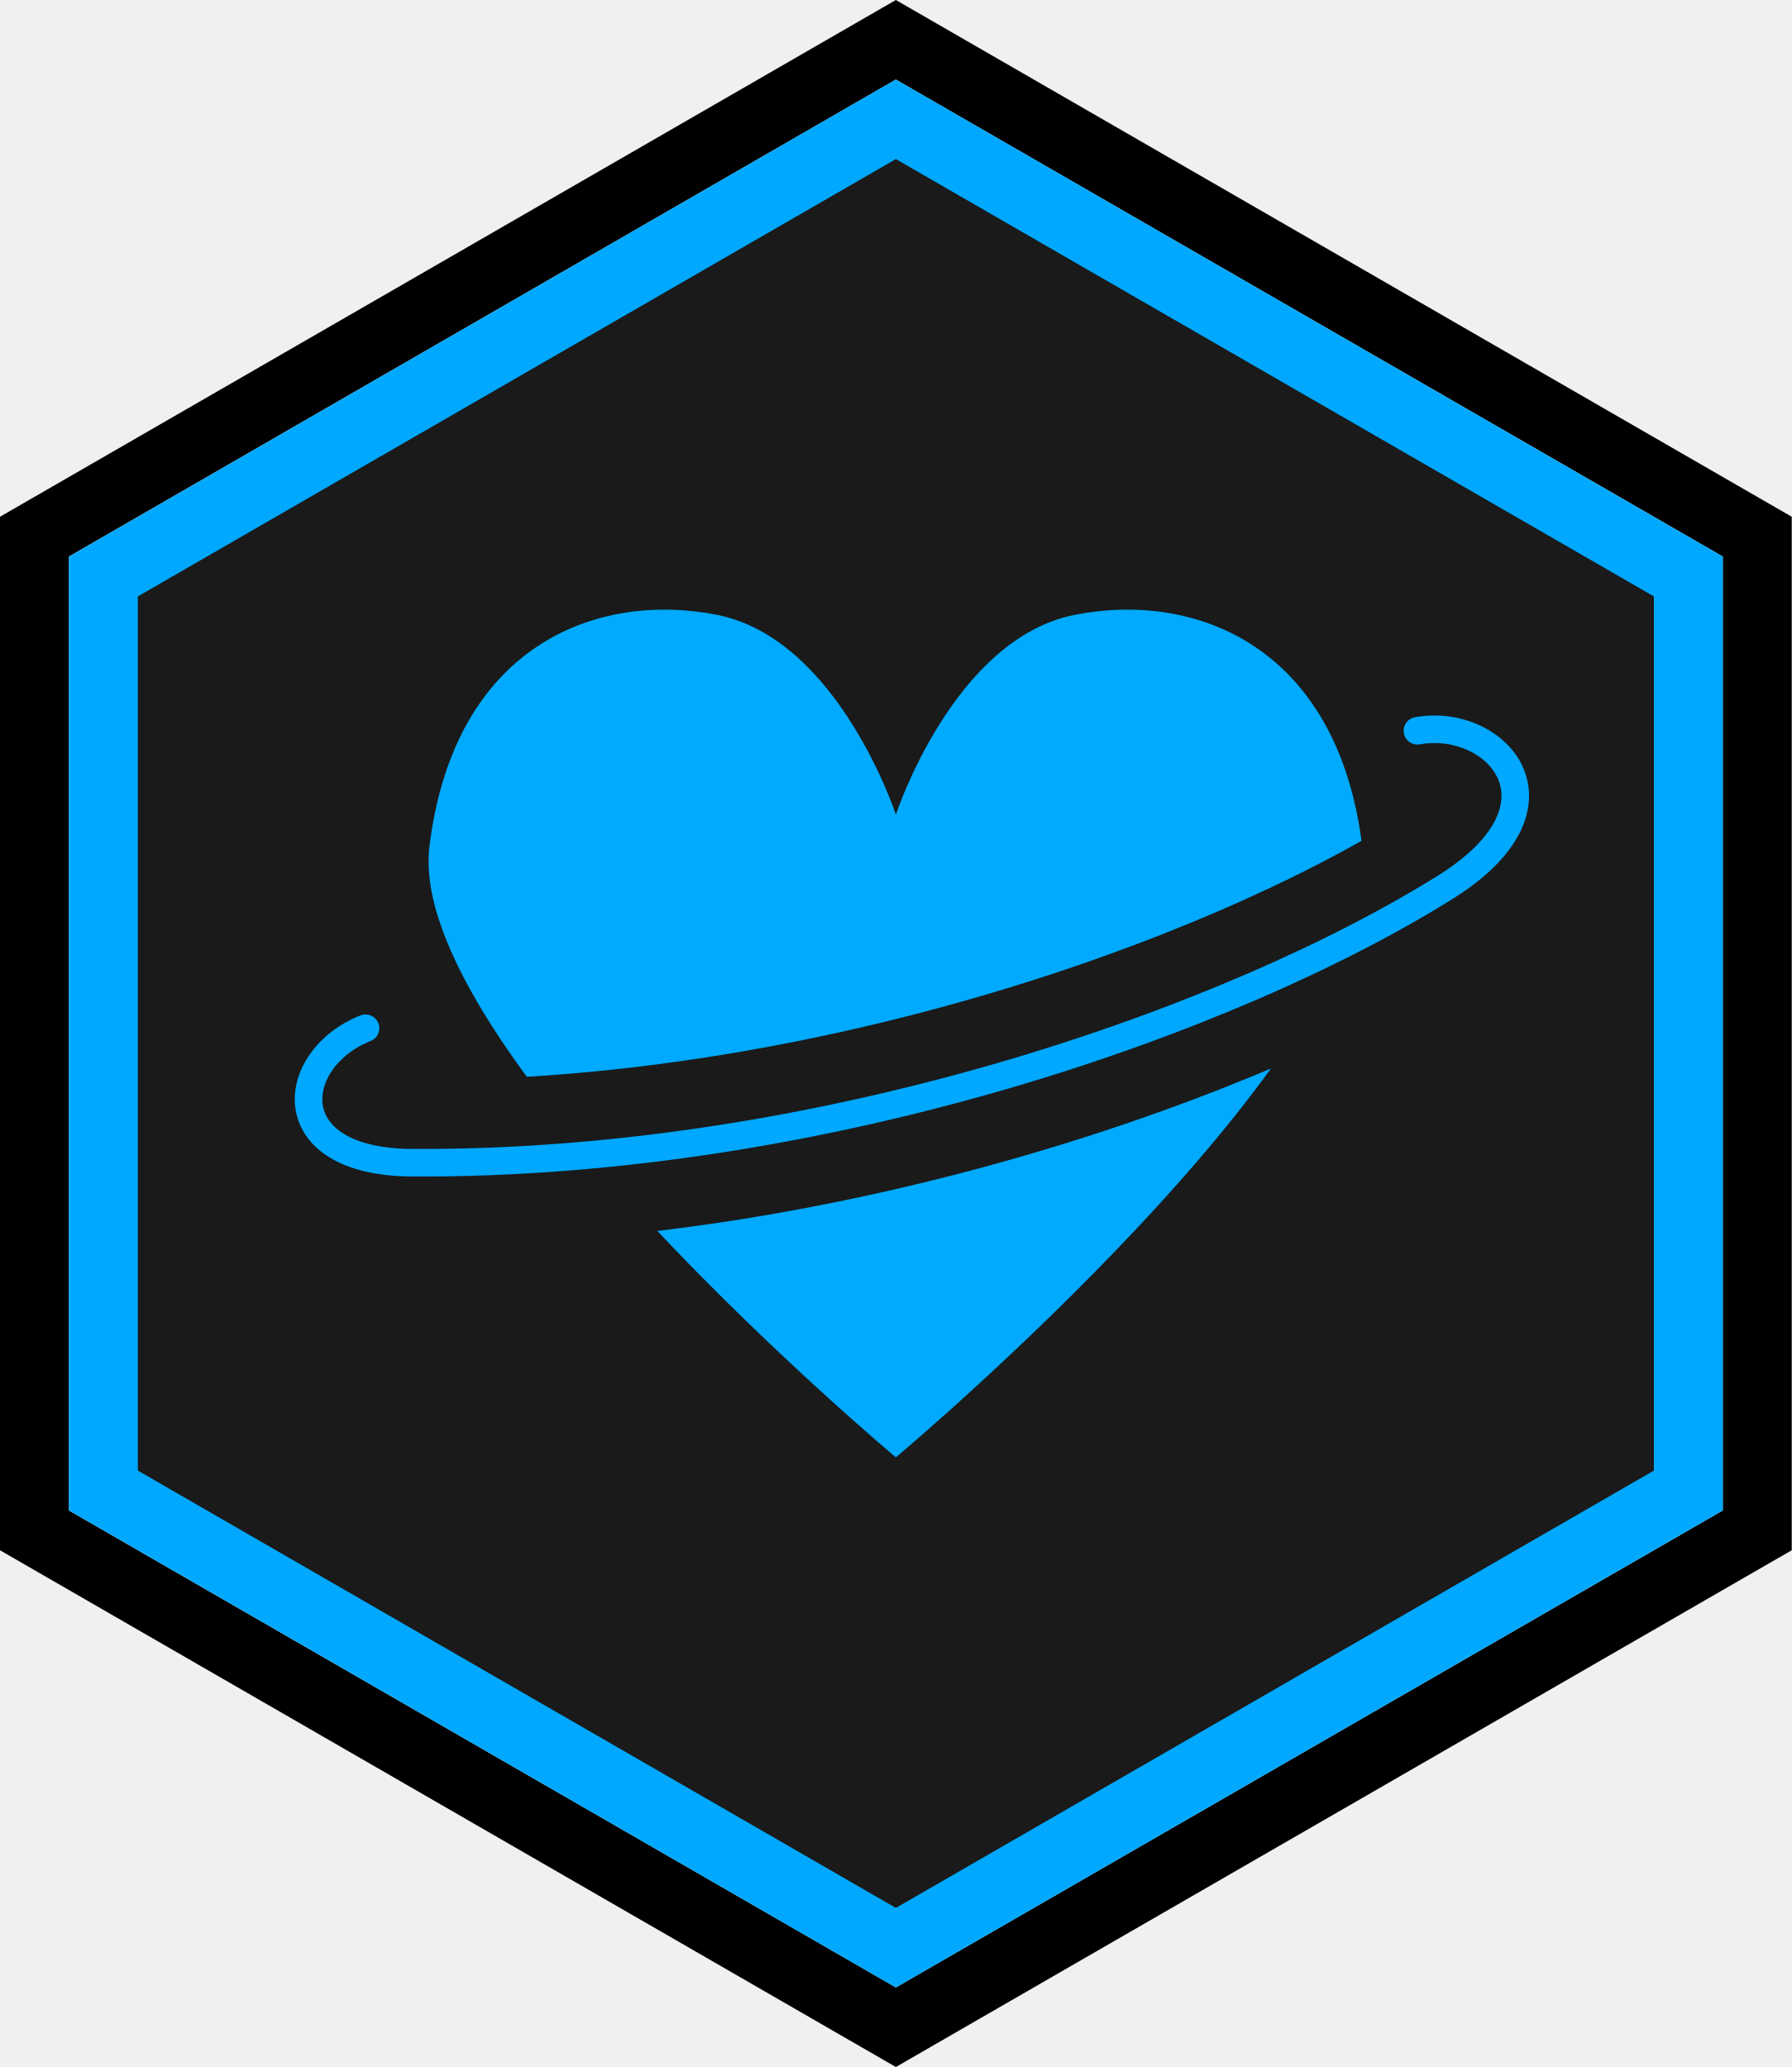
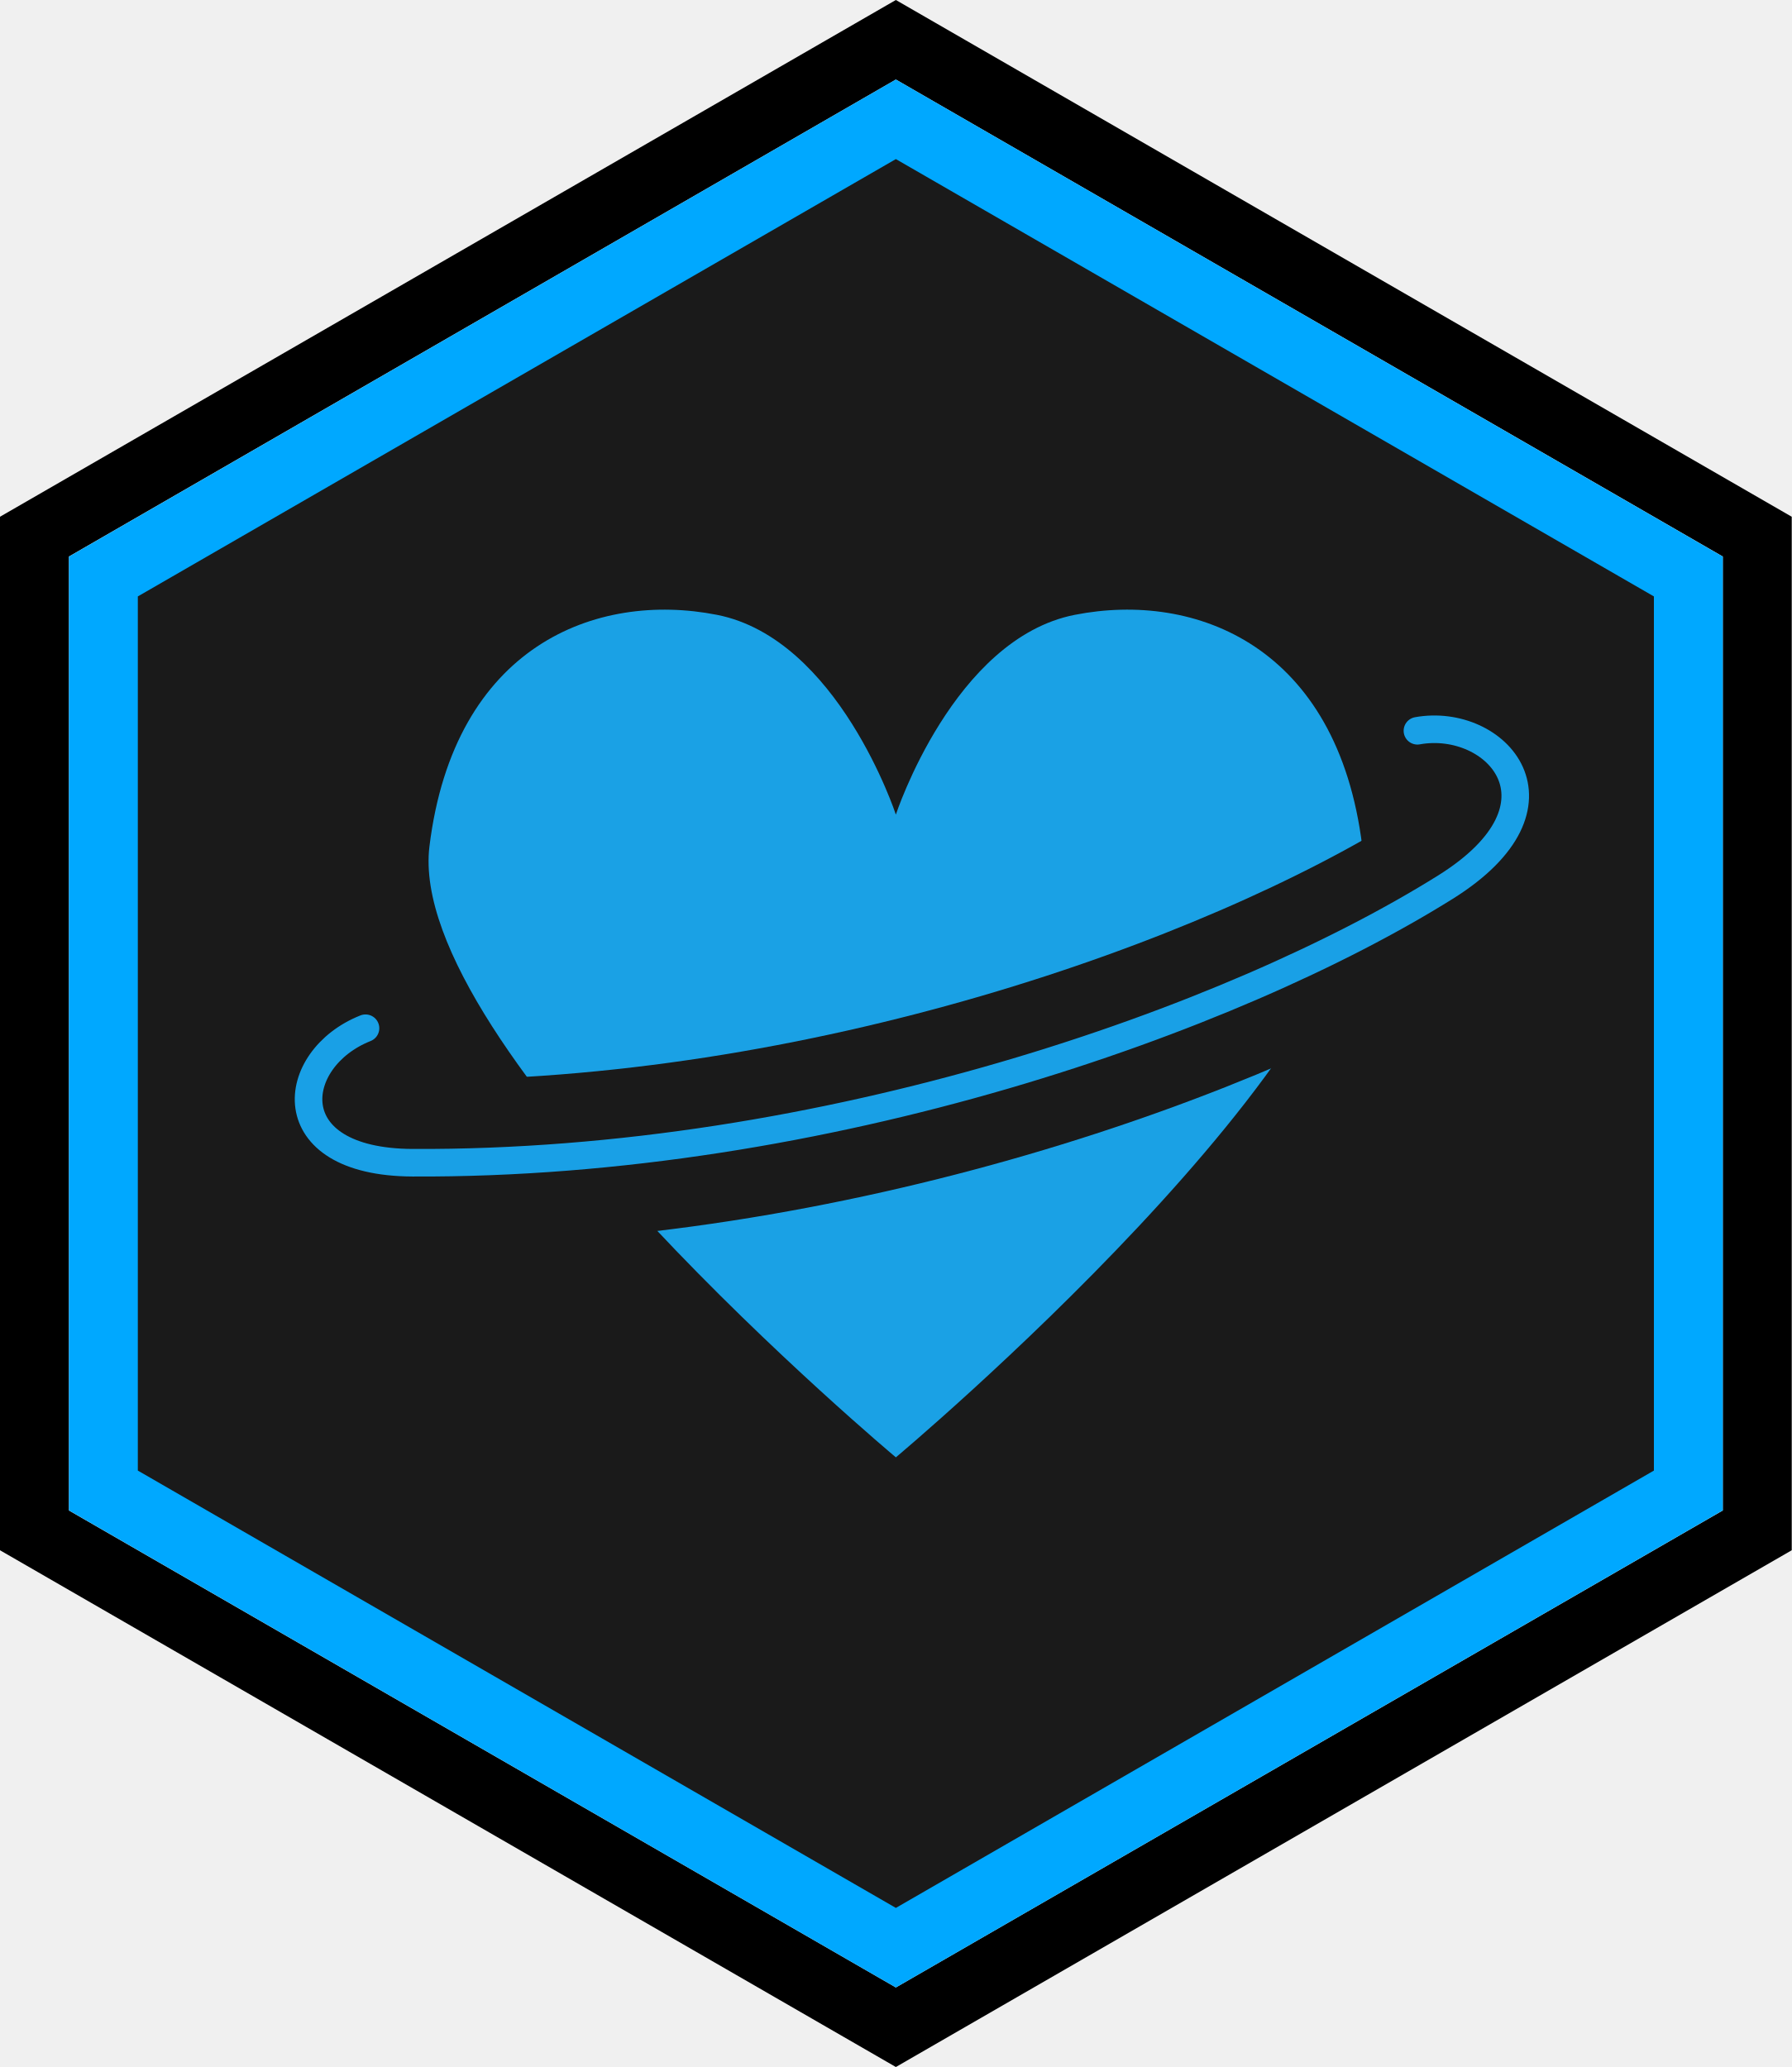
<svg xmlns="http://www.w3.org/2000/svg" viewBox="0 0 130 150" version="1.1" id="svg1" width="130" height="150" xml:space="preserve">
  <defs id="defs1">
    <mask maskUnits="userSpaceOnUse" id="mask-powermask-path-effect4">
      <path id="mask-powermask-path-effect4_box" style="fill:#ffffff;fill-opacity:1" d="M 30.095,43.242 H 99.905 V 106.758 H 30.095 Z" />
      <path style="fill:none;stroke:#000000;stroke-width:12;stroke-linecap:round;stroke-linejoin:round;stroke-dasharray:none" d="M 29.926,84.378 C 59.879,84.525 89.495,73.999 104.882,64.375" id="path4" />
    </mask>
    <filter id="mask-powermask-path-effect4_inverse" style="color-interpolation-filters:sRGB" height="100" width="100" x="-50" y="-50">
      <feColorMatrix id="mask-powermask-path-effect4_primitive1" values="1" type="saturate" result="fbSourceGraphic" />
      <feColorMatrix id="mask-powermask-path-effect4_primitive2" values="-1 0 0 0 1 0 -1 0 0 1 0 0 -1 0 1 0 0 0 1 0 " in="fbSourceGraphic" />
    </filter>
  </defs>
  <polygon points="61.8,53.78 31,71.56 0.2,53.78 0.2,18.22 31,0.44 61.8,18.22 " fill="none" stroke="#ff3b57" stroke-width="1" id="hex-out" style="display:inline;mix-blend-mode:normal;fill:none;fill-opacity:1;stroke:#000000;stroke-width:2.465;stroke-dasharray:none;stroke-dashoffset:0;stroke-opacity:1" transform="matrix(2.029196,0,0,2.027961,2.09495,1.993413)" />
  <path id="hex-in" style="display:inline;mix-blend-mode:normal;fill:#1a1a1a;stroke:#00a8ff;stroke-width:5;stroke-dasharray:none;stroke-opacity:1" d="m 7.5,41.838 c 0,22.108 0,44.216 0,66.324 19.167,11.06 38.333,22.12 57.5,33.18 19.167,-11.06 38.333,-22.12 57.5,-33.18 0,-22.108 0,-44.216 0,-66.324 C 103.333,30.778 84.167,19.718 65,8.658 45.833,19.718 26.667,30.778 7.5,41.838 Z" />
-   <path style="fill:#00aaff;stroke:none;stroke-linecap:square;stroke-linejoin:round;fill-opacity:1" d="M 31.16,61.412 C 32.949,46.899 43.224,42.889 52.02,44.618 60.815,46.348 65,59.114 65,59.114 c 0,0 4.185,-12.766 12.98,-14.496 8.796,-1.73 19.071,2.281 20.86,16.794 C 100.628,75.925 65,105.758 65,105.758 c 0,0 -35.628,-29.833 -33.84,-44.346 z" id="path1" mask="url(#mask-powermask-path-effect4)" />
-   <path style="fill:none;stroke:#00a8ff;stroke-width:2;stroke-linecap:round;stroke-linejoin:round;stroke-dasharray:none;stroke-opacity:1" d="m 26.52,74.617 c -5.568,2.205 -6.487,9.712 3.405,9.761 29.953,0.147 59.57,-10.378 74.956,-20.003 9.554,-5.976 3.664,-12.371 -2.039,-11.343" id="path2" />
+   <path style="fill:#1aa1e5;stroke:none;stroke-linecap:square;stroke-linejoin:round;fill-opacity:1" d="M 31.16,61.412 C 32.949,46.899 43.224,42.889 52.02,44.618 60.815,46.348 65,59.114 65,59.114 c 0,0 4.185,-12.766 12.98,-14.496 8.796,-1.73 19.071,2.281 20.86,16.794 C 100.628,75.925 65,105.758 65,105.758 c 0,0 -35.628,-29.833 -33.84,-44.346 z" id="path1" mask="url(#mask-powermask-path-effect4)" />
+   <path style="fill:none;stroke:#19a0e6;stroke-width:2;stroke-linecap:round;stroke-linejoin:round;stroke-dasharray:none;stroke-opacity:1" d="m 26.52,74.617 c -5.568,2.205 -6.487,9.712 3.405,9.761 29.953,0.147 59.57,-10.378 74.956,-20.003 9.554,-5.976 3.664,-12.371 -2.039,-11.343" id="path2" />
</svg>
